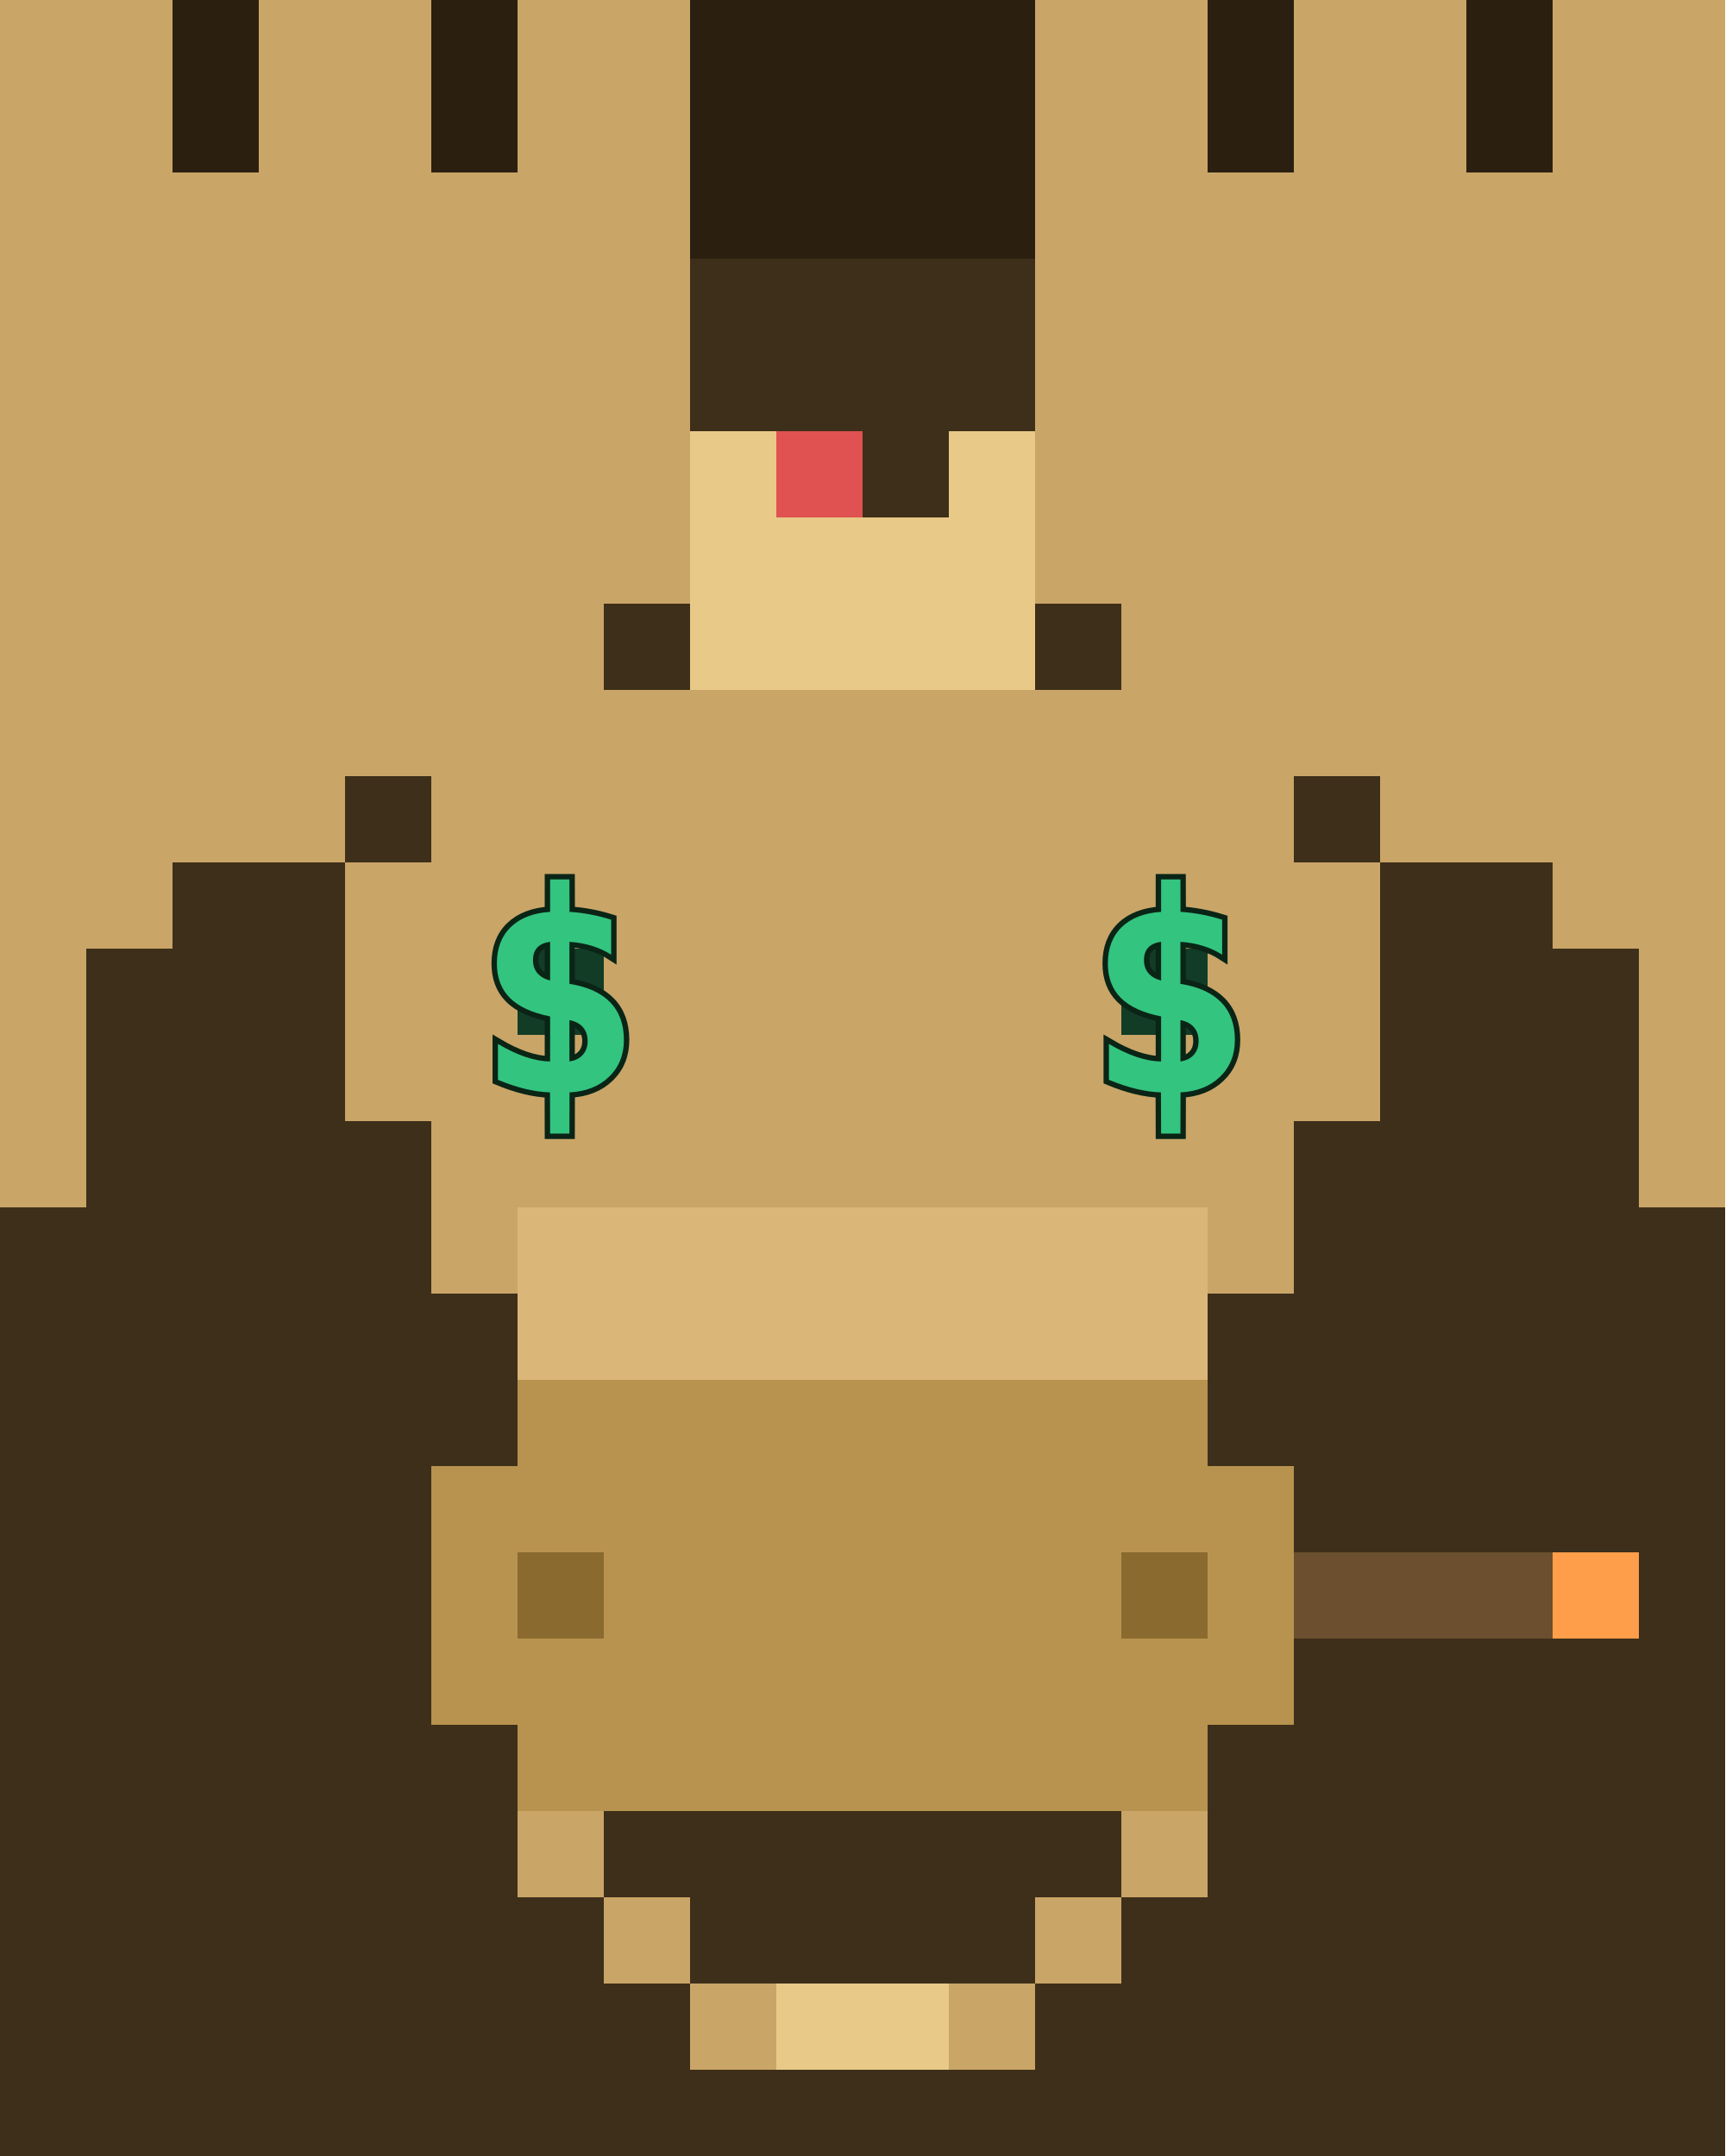
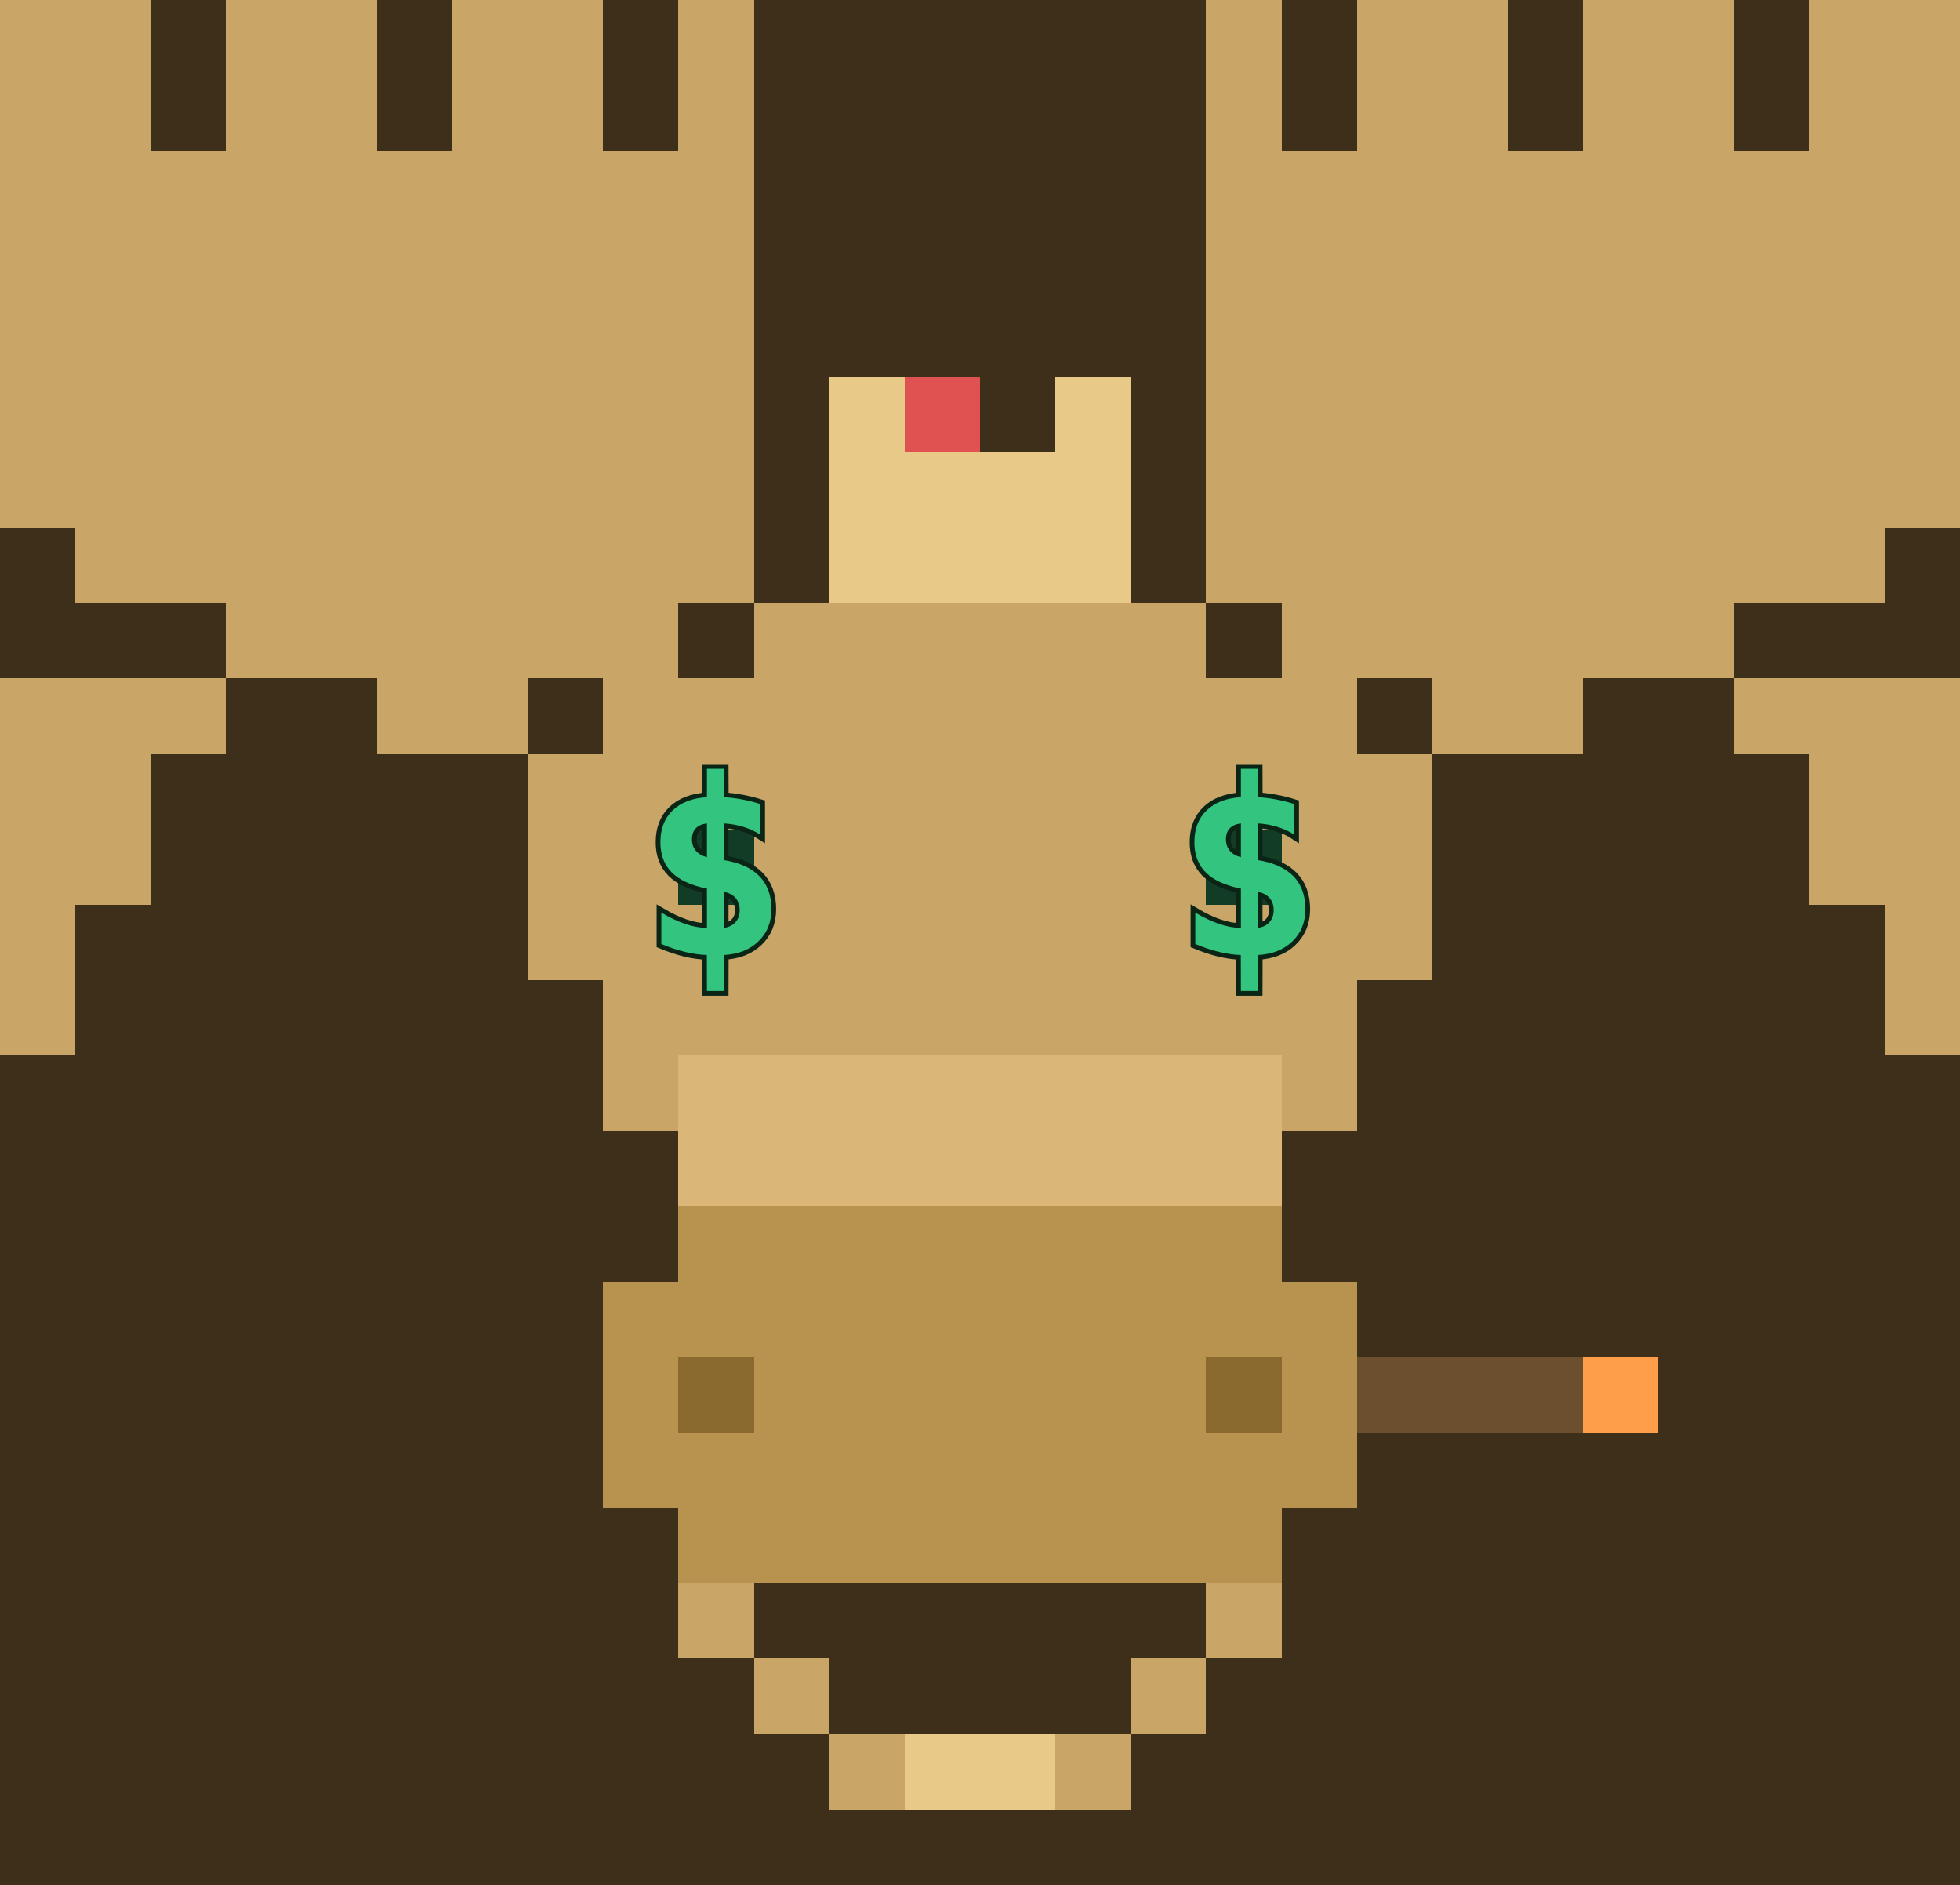
- <svg xmlns="http://www.w3.org/2000/svg" viewBox="0 0 480 600" shape-rendering="crispEdges">
-   <rect x="0" y="0" width="480" height="600" fill="#2b2010" opacity="1" />
-   <g transform="translate(0,72)">
-     <rect x="0" y="0" width="480" height="528" fill="#C9A567" opacity="0.12" />
+ <svg xmlns="http://www.w3.org/2000/svg" viewBox="0 0 624 600" shape-rendering="crispEdges">
+   <rect x="0" y="0" width="624" height="600" fill="#2b2010" opacity="1" />
+   <g transform="translate(72,72)">
+     <rect x="-72" y="-72" width="768" height="744" fill="#C9A567" opacity="0.12" />
  </g>
  <rect x="0" y="0" width="24" height="24" fill="#C9A567" opacity="1" />
  <rect x="24" y="0" width="24" height="24" fill="#C9A567" opacity="1" />
  <rect x="72" y="0" width="24" height="24" fill="#C9A567" opacity="1" />
  <rect x="96" y="0" width="24" height="24" fill="#C9A567" opacity="1" />
  <rect x="144" y="0" width="24" height="24" fill="#C9A567" opacity="1" />
  <rect x="168" y="0" width="24" height="24" fill="#C9A567" opacity="1" />
-   <rect x="288" y="0" width="24" height="24" fill="#C9A567" opacity="1" />
-   <rect x="312" y="0" width="24" height="24" fill="#C9A567" opacity="1" />
-   <rect x="360" y="0" width="24" height="24" fill="#C9A567" opacity="1" />
+   <rect x="216" y="0" width="24" height="24" fill="#C9A567" opacity="1" />
  <rect x="384" y="0" width="24" height="24" fill="#C9A567" opacity="1" />
  <rect x="432" y="0" width="24" height="24" fill="#C9A567" opacity="1" />
  <rect x="456" y="0" width="24" height="24" fill="#C9A567" opacity="1" />
+   <rect x="504" y="0" width="24" height="24" fill="#C9A567" opacity="1" />
+   <rect x="528" y="0" width="24" height="24" fill="#C9A567" opacity="1" />
+   <rect x="576" y="0" width="24" height="24" fill="#C9A567" opacity="1" />
+   <rect x="600" y="0" width="24" height="24" fill="#C9A567" opacity="1" />
  <rect x="0" y="24" width="24" height="24" fill="#C9A567" opacity="1" />
  <rect x="24" y="24" width="24" height="24" fill="#C9A567" opacity="1" />
  <rect x="72" y="24" width="24" height="24" fill="#C9A567" opacity="1" />
  <rect x="96" y="24" width="24" height="24" fill="#C9A567" opacity="1" />
  <rect x="144" y="24" width="24" height="24" fill="#C9A567" opacity="1" />
  <rect x="168" y="24" width="24" height="24" fill="#C9A567" opacity="1" />
-   <rect x="288" y="24" width="24" height="24" fill="#C9A567" opacity="1" />
-   <rect x="312" y="24" width="24" height="24" fill="#C9A567" opacity="1" />
-   <rect x="360" y="24" width="24" height="24" fill="#C9A567" opacity="1" />
+   <rect x="216" y="24" width="24" height="24" fill="#C9A567" opacity="1" />
  <rect x="384" y="24" width="24" height="24" fill="#C9A567" opacity="1" />
  <rect x="432" y="24" width="24" height="24" fill="#C9A567" opacity="1" />
  <rect x="456" y="24" width="24" height="24" fill="#C9A567" opacity="1" />
+   <rect x="504" y="24" width="24" height="24" fill="#C9A567" opacity="1" />
+   <rect x="528" y="24" width="24" height="24" fill="#C9A567" opacity="1" />
+   <rect x="576" y="24" width="24" height="24" fill="#C9A567" opacity="1" />
+   <rect x="600" y="24" width="24" height="24" fill="#C9A567" opacity="1" />
  <rect x="0" y="48" width="24" height="24" fill="#C9A567" opacity="1" />
  <rect x="24" y="48" width="24" height="24" fill="#C9A567" opacity="1" />
  <rect x="48" y="48" width="24" height="24" fill="#C9A567" opacity="1" />
  <rect x="72" y="48" width="24" height="24" fill="#C9A567" opacity="1" />
  <rect x="96" y="48" width="24" height="24" fill="#C9A567" opacity="1" />
  <rect x="120" y="48" width="24" height="24" fill="#C9A567" opacity="1" />
  <rect x="144" y="48" width="24" height="24" fill="#C9A567" opacity="1" />
  <rect x="168" y="48" width="24" height="24" fill="#C9A567" opacity="1" />
-   <rect x="288" y="48" width="24" height="24" fill="#C9A567" opacity="1" />
-   <rect x="312" y="48" width="24" height="24" fill="#C9A567" opacity="1" />
-   <rect x="336" y="48" width="24" height="24" fill="#C9A567" opacity="1" />
-   <rect x="360" y="48" width="24" height="24" fill="#C9A567" opacity="1" />
+   <rect x="192" y="48" width="24" height="24" fill="#C9A567" opacity="1" />
+   <rect x="216" y="48" width="24" height="24" fill="#C9A567" opacity="1" />
  <rect x="384" y="48" width="24" height="24" fill="#C9A567" opacity="1" />
  <rect x="408" y="48" width="24" height="24" fill="#C9A567" opacity="1" />
  <rect x="432" y="48" width="24" height="24" fill="#C9A567" opacity="1" />
  <rect x="456" y="48" width="24" height="24" fill="#C9A567" opacity="1" />
+   <rect x="480" y="48" width="24" height="24" fill="#C9A567" opacity="1" />
+   <rect x="504" y="48" width="24" height="24" fill="#C9A567" opacity="1" />
+   <rect x="528" y="48" width="24" height="24" fill="#C9A567" opacity="1" />
+   <rect x="552" y="48" width="24" height="24" fill="#C9A567" opacity="1" />
+   <rect x="576" y="48" width="24" height="24" fill="#C9A567" opacity="1" />
+   <rect x="600" y="48" width="24" height="24" fill="#C9A567" opacity="1" />
  <rect x="0" y="72" width="24" height="24" fill="#C9A567" opacity="1" />
  <rect x="24" y="72" width="24" height="24" fill="#C9A567" opacity="1" />
  <rect x="48" y="72" width="24" height="24" fill="#C9A567" opacity="1" />
  <rect x="72" y="72" width="24" height="24" fill="#C9A567" opacity="1" />
  <rect x="96" y="72" width="24" height="24" fill="#C9A567" opacity="1" />
  <rect x="120" y="72" width="24" height="24" fill="#C9A567" opacity="1" />
  <rect x="144" y="72" width="24" height="24" fill="#C9A567" opacity="1" />
  <rect x="168" y="72" width="24" height="24" fill="#C9A567" opacity="1" />
-   <rect x="288" y="72" width="24" height="24" fill="#C9A567" opacity="1" />
-   <rect x="312" y="72" width="24" height="24" fill="#C9A567" opacity="1" />
-   <rect x="336" y="72" width="24" height="24" fill="#C9A567" opacity="1" />
-   <rect x="360" y="72" width="24" height="24" fill="#C9A567" opacity="1" />
+   <rect x="192" y="72" width="24" height="24" fill="#C9A567" opacity="1" />
+   <rect x="216" y="72" width="24" height="24" fill="#C9A567" opacity="1" />
  <rect x="384" y="72" width="24" height="24" fill="#C9A567" opacity="1" />
  <rect x="408" y="72" width="24" height="24" fill="#C9A567" opacity="1" />
  <rect x="432" y="72" width="24" height="24" fill="#C9A567" opacity="1" />
  <rect x="456" y="72" width="24" height="24" fill="#C9A567" opacity="1" />
+   <rect x="480" y="72" width="24" height="24" fill="#C9A567" opacity="1" />
+   <rect x="504" y="72" width="24" height="24" fill="#C9A567" opacity="1" />
+   <rect x="528" y="72" width="24" height="24" fill="#C9A567" opacity="1" />
+   <rect x="552" y="72" width="24" height="24" fill="#C9A567" opacity="1" />
+   <rect x="576" y="72" width="24" height="24" fill="#C9A567" opacity="1" />
+   <rect x="600" y="72" width="24" height="24" fill="#C9A567" opacity="1" />
  <rect x="0" y="96" width="24" height="24" fill="#C9A567" opacity="1" />
  <rect x="24" y="96" width="24" height="24" fill="#C9A567" opacity="1" />
  <rect x="48" y="96" width="24" height="24" fill="#C9A567" opacity="1" />
  <rect x="72" y="96" width="24" height="24" fill="#C9A567" opacity="1" />
  <rect x="96" y="96" width="24" height="24" fill="#C9A567" opacity="1" />
  <rect x="120" y="96" width="24" height="24" fill="#C9A567" opacity="1" />
  <rect x="144" y="96" width="24" height="24" fill="#C9A567" opacity="1" />
  <rect x="168" y="96" width="24" height="24" fill="#C9A567" opacity="1" />
-   <rect x="288" y="96" width="24" height="24" fill="#C9A567" opacity="1" />
-   <rect x="312" y="96" width="24" height="24" fill="#C9A567" opacity="1" />
-   <rect x="336" y="96" width="24" height="24" fill="#C9A567" opacity="1" />
-   <rect x="360" y="96" width="24" height="24" fill="#C9A567" opacity="1" />
+   <rect x="192" y="96" width="24" height="24" fill="#C9A567" opacity="1" />
+   <rect x="216" y="96" width="24" height="24" fill="#C9A567" opacity="1" />
  <rect x="384" y="96" width="24" height="24" fill="#C9A567" opacity="1" />
  <rect x="408" y="96" width="24" height="24" fill="#C9A567" opacity="1" />
  <rect x="432" y="96" width="24" height="24" fill="#C9A567" opacity="1" />
  <rect x="456" y="96" width="24" height="24" fill="#C9A567" opacity="1" />
+   <rect x="480" y="96" width="24" height="24" fill="#C9A567" opacity="1" />
+   <rect x="504" y="96" width="24" height="24" fill="#C9A567" opacity="1" />
+   <rect x="528" y="96" width="24" height="24" fill="#C9A567" opacity="1" />
+   <rect x="552" y="96" width="24" height="24" fill="#C9A567" opacity="1" />
+   <rect x="576" y="96" width="24" height="24" fill="#C9A567" opacity="1" />
+   <rect x="600" y="96" width="24" height="24" fill="#C9A567" opacity="1" />
  <rect x="0" y="120" width="24" height="24" fill="#C9A567" opacity="1" />
  <rect x="24" y="120" width="24" height="24" fill="#C9A567" opacity="1" />
  <rect x="48" y="120" width="24" height="24" fill="#C9A567" opacity="1" />
  <rect x="72" y="120" width="24" height="24" fill="#C9A567" opacity="1" />
  <rect x="96" y="120" width="24" height="24" fill="#C9A567" opacity="1" />
  <rect x="120" y="120" width="24" height="24" fill="#C9A567" opacity="1" />
  <rect x="144" y="120" width="24" height="24" fill="#C9A567" opacity="1" />
  <rect x="168" y="120" width="24" height="24" fill="#C9A567" opacity="1" />
-   <rect x="192" y="120" width="24" height="24" fill="#E8C987" opacity="1" />
-   <rect x="216" y="120" width="24" height="24" fill="#e05252" opacity="1" />
+   <rect x="192" y="120" width="24" height="24" fill="#C9A567" opacity="1" />
+   <rect x="216" y="120" width="24" height="24" fill="#C9A567" opacity="1" />
  <rect x="264" y="120" width="24" height="24" fill="#E8C987" opacity="1" />
-   <rect x="288" y="120" width="24" height="24" fill="#C9A567" opacity="1" />
-   <rect x="312" y="120" width="24" height="24" fill="#C9A567" opacity="1" />
-   <rect x="336" y="120" width="24" height="24" fill="#C9A567" opacity="1" />
-   <rect x="360" y="120" width="24" height="24" fill="#C9A567" opacity="1" />
+   <rect x="288" y="120" width="24" height="24" fill="#e05252" opacity="1" />
+   <rect x="336" y="120" width="24" height="24" fill="#E8C987" opacity="1" />
  <rect x="384" y="120" width="24" height="24" fill="#C9A567" opacity="1" />
  <rect x="408" y="120" width="24" height="24" fill="#C9A567" opacity="1" />
  <rect x="432" y="120" width="24" height="24" fill="#C9A567" opacity="1" />
  <rect x="456" y="120" width="24" height="24" fill="#C9A567" opacity="1" />
+   <rect x="480" y="120" width="24" height="24" fill="#C9A567" opacity="1" />
+   <rect x="504" y="120" width="24" height="24" fill="#C9A567" opacity="1" />
+   <rect x="528" y="120" width="24" height="24" fill="#C9A567" opacity="1" />
+   <rect x="552" y="120" width="24" height="24" fill="#C9A567" opacity="1" />
+   <rect x="576" y="120" width="24" height="24" fill="#C9A567" opacity="1" />
+   <rect x="600" y="120" width="24" height="24" fill="#C9A567" opacity="1" />
  <rect x="0" y="144" width="24" height="24" fill="#C9A567" opacity="1" />
  <rect x="24" y="144" width="24" height="24" fill="#C9A567" opacity="1" />
  <rect x="48" y="144" width="24" height="24" fill="#C9A567" opacity="1" />
  <rect x="72" y="144" width="24" height="24" fill="#C9A567" opacity="1" />
  <rect x="96" y="144" width="24" height="24" fill="#C9A567" opacity="1" />
  <rect x="120" y="144" width="24" height="24" fill="#C9A567" opacity="1" />
  <rect x="144" y="144" width="24" height="24" fill="#C9A567" opacity="1" />
  <rect x="168" y="144" width="24" height="24" fill="#C9A567" opacity="1" />
-   <rect x="192" y="144" width="24" height="24" fill="#E8C987" opacity="1" />
-   <rect x="216" y="144" width="24" height="24" fill="#E8C987" opacity="1" />
-   <rect x="240" y="144" width="24" height="24" fill="#E8C987" opacity="1" />
+   <rect x="192" y="144" width="24" height="24" fill="#C9A567" opacity="1" />
+   <rect x="216" y="144" width="24" height="24" fill="#C9A567" opacity="1" />
  <rect x="264" y="144" width="24" height="24" fill="#E8C987" opacity="1" />
-   <rect x="288" y="144" width="24" height="24" fill="#C9A567" opacity="1" />
-   <rect x="312" y="144" width="24" height="24" fill="#C9A567" opacity="1" />
-   <rect x="336" y="144" width="24" height="24" fill="#C9A567" opacity="1" />
-   <rect x="360" y="144" width="24" height="24" fill="#C9A567" opacity="1" />
+   <rect x="288" y="144" width="24" height="24" fill="#E8C987" opacity="1" />
+   <rect x="312" y="144" width="24" height="24" fill="#E8C987" opacity="1" />
+   <rect x="336" y="144" width="24" height="24" fill="#E8C987" opacity="1" />
  <rect x="384" y="144" width="24" height="24" fill="#C9A567" opacity="1" />
  <rect x="408" y="144" width="24" height="24" fill="#C9A567" opacity="1" />
  <rect x="432" y="144" width="24" height="24" fill="#C9A567" opacity="1" />
  <rect x="456" y="144" width="24" height="24" fill="#C9A567" opacity="1" />
-   <rect x="0" y="168" width="24" height="24" fill="#C9A567" opacity="1" />
+   <rect x="480" y="144" width="24" height="24" fill="#C9A567" opacity="1" />
+   <rect x="504" y="144" width="24" height="24" fill="#C9A567" opacity="1" />
+   <rect x="528" y="144" width="24" height="24" fill="#C9A567" opacity="1" />
+   <rect x="552" y="144" width="24" height="24" fill="#C9A567" opacity="1" />
+   <rect x="576" y="144" width="24" height="24" fill="#C9A567" opacity="1" />
+   <rect x="600" y="144" width="24" height="24" fill="#C9A567" opacity="1" />
  <rect x="24" y="168" width="24" height="24" fill="#C9A567" opacity="1" />
  <rect x="48" y="168" width="24" height="24" fill="#C9A567" opacity="1" />
  <rect x="72" y="168" width="24" height="24" fill="#C9A567" opacity="1" />
  <rect x="96" y="168" width="24" height="24" fill="#C9A567" opacity="1" />
  <rect x="120" y="168" width="24" height="24" fill="#C9A567" opacity="1" />
  <rect x="144" y="168" width="24" height="24" fill="#C9A567" opacity="1" />
-   <rect x="192" y="168" width="24" height="24" fill="#E8C987" opacity="1" />
-   <rect x="216" y="168" width="24" height="24" fill="#E8C987" opacity="1" />
-   <rect x="240" y="168" width="24" height="24" fill="#E8C987" opacity="1" />
+   <rect x="168" y="168" width="24" height="24" fill="#C9A567" opacity="1" />
+   <rect x="192" y="168" width="24" height="24" fill="#C9A567" opacity="1" />
+   <rect x="216" y="168" width="24" height="24" fill="#C9A567" opacity="1" />
  <rect x="264" y="168" width="24" height="24" fill="#E8C987" opacity="1" />
-   <rect x="312" y="168" width="24" height="24" fill="#C9A567" opacity="1" />
-   <rect x="336" y="168" width="24" height="24" fill="#C9A567" opacity="1" />
-   <rect x="360" y="168" width="24" height="24" fill="#C9A567" opacity="1" />
+   <rect x="288" y="168" width="24" height="24" fill="#E8C987" opacity="1" />
+   <rect x="312" y="168" width="24" height="24" fill="#E8C987" opacity="1" />
+   <rect x="336" y="168" width="24" height="24" fill="#E8C987" opacity="1" />
  <rect x="384" y="168" width="24" height="24" fill="#C9A567" opacity="1" />
  <rect x="408" y="168" width="24" height="24" fill="#C9A567" opacity="1" />
  <rect x="432" y="168" width="24" height="24" fill="#C9A567" opacity="1" />
  <rect x="456" y="168" width="24" height="24" fill="#C9A567" opacity="1" />
-   <rect x="0" y="192" width="24" height="24" fill="#C9A567" opacity="1" />
-   <rect x="24" y="192" width="24" height="24" fill="#C9A567" opacity="1" />
-   <rect x="48" y="192" width="24" height="24" fill="#C9A567" opacity="1" />
+   <rect x="480" y="168" width="24" height="24" fill="#C9A567" opacity="1" />
+   <rect x="504" y="168" width="24" height="24" fill="#C9A567" opacity="1" />
+   <rect x="528" y="168" width="24" height="24" fill="#C9A567" opacity="1" />
+   <rect x="552" y="168" width="24" height="24" fill="#C9A567" opacity="1" />
+   <rect x="576" y="168" width="24" height="24" fill="#C9A567" opacity="1" />
  <rect x="72" y="192" width="24" height="24" fill="#C9A567" opacity="1" />
  <rect x="96" y="192" width="24" height="24" fill="#C9A567" opacity="1" />
  <rect x="120" y="192" width="24" height="24" fill="#C9A567" opacity="1" />
  <rect x="144" y="192" width="24" height="24" fill="#C9A567" opacity="1" />
  <rect x="168" y="192" width="24" height="24" fill="#C9A567" opacity="1" />
  <rect x="192" y="192" width="24" height="24" fill="#C9A567" opacity="1" />
-   <rect x="216" y="192" width="24" height="24" fill="#C9A567" opacity="1" />
  <rect x="240" y="192" width="24" height="24" fill="#C9A567" opacity="1" />
  <rect x="264" y="192" width="24" height="24" fill="#C9A567" opacity="1" />
  <rect x="288" y="192" width="24" height="24" fill="#C9A567" opacity="1" />
  <rect x="312" y="192" width="24" height="24" fill="#C9A567" opacity="1" />
  <rect x="336" y="192" width="24" height="24" fill="#C9A567" opacity="1" />
  <rect x="360" y="192" width="24" height="24" fill="#C9A567" opacity="1" />
-   <rect x="384" y="192" width="24" height="24" fill="#C9A567" opacity="1" />
  <rect x="408" y="192" width="24" height="24" fill="#C9A567" opacity="1" />
  <rect x="432" y="192" width="24" height="24" fill="#C9A567" opacity="1" />
  <rect x="456" y="192" width="24" height="24" fill="#C9A567" opacity="1" />
+   <rect x="480" y="192" width="24" height="24" fill="#C9A567" opacity="1" />
+   <rect x="504" y="192" width="24" height="24" fill="#C9A567" opacity="1" />
+   <rect x="528" y="192" width="24" height="24" fill="#C9A567" opacity="1" />
  <rect x="0" y="216" width="24" height="24" fill="#C9A567" opacity="1" />
  <rect x="24" y="216" width="24" height="24" fill="#C9A567" opacity="1" />
  <rect x="48" y="216" width="24" height="24" fill="#C9A567" opacity="1" />
-   <rect x="72" y="216" width="24" height="24" fill="#C9A567" opacity="1" />
  <rect x="120" y="216" width="24" height="24" fill="#C9A567" opacity="1" />
  <rect x="144" y="216" width="24" height="24" fill="#C9A567" opacity="1" />
-   <rect x="168" y="216" width="24" height="24" fill="#C9A567" opacity="1" />
  <rect x="192" y="216" width="24" height="24" fill="#C9A567" opacity="1" />
  <rect x="216" y="216" width="24" height="24" fill="#C9A567" opacity="1" />
  <rect x="240" y="216" width="24" height="24" fill="#C9A567" opacity="1" />
  <rect x="264" y="216" width="24" height="24" fill="#C9A567" opacity="1" />
  <rect x="288" y="216" width="24" height="24" fill="#C9A567" opacity="1" />
  <rect x="312" y="216" width="24" height="24" fill="#C9A567" opacity="1" />
  <rect x="336" y="216" width="24" height="24" fill="#C9A567" opacity="1" />
+   <rect x="360" y="216" width="24" height="24" fill="#C9A567" opacity="1" />
  <rect x="384" y="216" width="24" height="24" fill="#C9A567" opacity="1" />
  <rect x="408" y="216" width="24" height="24" fill="#C9A567" opacity="1" />
-   <rect x="432" y="216" width="24" height="24" fill="#C9A567" opacity="1" />
  <rect x="456" y="216" width="24" height="24" fill="#C9A567" opacity="1" />
+   <rect x="480" y="216" width="24" height="24" fill="#C9A567" opacity="1" />
+   <rect x="552" y="216" width="24" height="24" fill="#C9A567" opacity="1" />
+   <rect x="576" y="216" width="24" height="24" fill="#C9A567" opacity="1" />
+   <rect x="600" y="216" width="24" height="24" fill="#C9A567" opacity="1" />
  <rect x="0" y="240" width="24" height="24" fill="#C9A567" opacity="1" />
  <rect x="24" y="240" width="24" height="24" fill="#C9A567" opacity="1" />
-   <rect x="96" y="240" width="24" height="24" fill="#C9A567" opacity="1" />
-   <rect x="120" y="240" width="24" height="24" fill="#C9A567" opacity="1" />
-   <rect x="144" y="240" width="24" height="24" fill="#C9A567" opacity="1" />
  <rect x="168" y="240" width="24" height="24" fill="#C9A567" opacity="1" />
  <rect x="192" y="240" width="24" height="24" fill="#C9A567" opacity="1" />
  <rect x="216" y="240" width="24" height="24" fill="#C9A567" opacity="1" />
  <rect x="240" y="240" width="24" height="24" fill="#C9A567" opacity="1" />
  <rect x="264" y="240" width="24" height="24" fill="#C9A567" opacity="1" />
  <rect x="288" y="240" width="24" height="24" fill="#C9A567" opacity="1" />
  <rect x="312" y="240" width="24" height="24" fill="#C9A567" opacity="1" />
  <rect x="336" y="240" width="24" height="24" fill="#C9A567" opacity="1" />
  <rect x="360" y="240" width="24" height="24" fill="#C9A567" opacity="1" />
+   <rect x="384" y="240" width="24" height="24" fill="#C9A567" opacity="1" />
+   <rect x="408" y="240" width="24" height="24" fill="#C9A567" opacity="1" />
  <rect x="432" y="240" width="24" height="24" fill="#C9A567" opacity="1" />
-   <rect x="456" y="240" width="24" height="24" fill="#C9A567" opacity="1" />
+   <rect x="576" y="240" width="24" height="24" fill="#C9A567" opacity="1" />
+   <rect x="600" y="240" width="24" height="24" fill="#C9A567" opacity="1" />
  <rect x="0" y="264" width="24" height="24" fill="#C9A567" opacity="1" />
-   <rect x="96" y="264" width="24" height="24" fill="#C9A567" opacity="1" />
-   <rect x="120" y="264" width="24" height="24" fill="#C9A567" opacity="1" />
-   <rect x="144" y="264" width="24" height="24" fill="#123c26" opacity="1" />
+   <rect x="24" y="264" width="24" height="24" fill="#C9A567" opacity="1" />
  <rect x="168" y="264" width="24" height="24" fill="#C9A567" opacity="1" />
  <rect x="192" y="264" width="24" height="24" fill="#C9A567" opacity="1" />
-   <rect x="216" y="264" width="24" height="24" fill="#C9A567" opacity="1" />
+   <rect x="216" y="264" width="24" height="24" fill="#123c26" opacity="1" />
  <rect x="240" y="264" width="24" height="24" fill="#C9A567" opacity="1" />
  <rect x="264" y="264" width="24" height="24" fill="#C9A567" opacity="1" />
  <rect x="288" y="264" width="24" height="24" fill="#C9A567" opacity="1" />
-   <rect x="312" y="264" width="24" height="24" fill="#123c26" opacity="1" />
+   <rect x="312" y="264" width="24" height="24" fill="#C9A567" opacity="1" />
  <rect x="336" y="264" width="24" height="24" fill="#C9A567" opacity="1" />
  <rect x="360" y="264" width="24" height="24" fill="#C9A567" opacity="1" />
-   <rect x="456" y="264" width="24" height="24" fill="#C9A567" opacity="1" />
+   <rect x="384" y="264" width="24" height="24" fill="#123c26" opacity="1" />
+   <rect x="408" y="264" width="24" height="24" fill="#C9A567" opacity="1" />
+   <rect x="432" y="264" width="24" height="24" fill="#C9A567" opacity="1" />
+   <rect x="576" y="264" width="24" height="24" fill="#C9A567" opacity="1" />
+   <rect x="600" y="264" width="24" height="24" fill="#C9A567" opacity="1" />
  <rect x="0" y="288" width="24" height="24" fill="#C9A567" opacity="1" />
-   <rect x="96" y="288" width="24" height="24" fill="#C9A567" opacity="1" />
-   <rect x="120" y="288" width="24" height="24" fill="#C9A567" opacity="1" />
-   <rect x="144" y="288" width="24" height="24" fill="#C9A567" opacity="1" />
  <rect x="168" y="288" width="24" height="24" fill="#C9A567" opacity="1" />
  <rect x="192" y="288" width="24" height="24" fill="#C9A567" opacity="1" />
  <rect x="216" y="288" width="24" height="24" fill="#C9A567" opacity="1" />
  <rect x="240" y="288" width="24" height="24" fill="#C9A567" opacity="1" />
  <rect x="264" y="288" width="24" height="24" fill="#C9A567" opacity="1" />
  <rect x="288" y="288" width="24" height="24" fill="#C9A567" opacity="1" />
  <rect x="312" y="288" width="24" height="24" fill="#C9A567" opacity="1" />
  <rect x="336" y="288" width="24" height="24" fill="#C9A567" opacity="1" />
  <rect x="360" y="288" width="24" height="24" fill="#C9A567" opacity="1" />
-   <rect x="456" y="288" width="24" height="24" fill="#C9A567" opacity="1" />
+   <rect x="384" y="288" width="24" height="24" fill="#C9A567" opacity="1" />
+   <rect x="408" y="288" width="24" height="24" fill="#C9A567" opacity="1" />
+   <rect x="432" y="288" width="24" height="24" fill="#C9A567" opacity="1" />
+   <rect x="600" y="288" width="24" height="24" fill="#C9A567" opacity="1" />
  <rect x="0" y="312" width="24" height="24" fill="#C9A567" opacity="1" />
-   <rect x="120" y="312" width="24" height="24" fill="#C9A567" opacity="1" />
-   <rect x="144" y="312" width="24" height="24" fill="#C9A567" opacity="1" />
-   <rect x="168" y="312" width="24" height="24" fill="#C9A567" opacity="1" />
  <rect x="192" y="312" width="24" height="24" fill="#C9A567" opacity="1" />
  <rect x="216" y="312" width="24" height="24" fill="#C9A567" opacity="1" />
  <rect x="240" y="312" width="24" height="24" fill="#C9A567" opacity="1" />
  <rect x="264" y="312" width="24" height="24" fill="#C9A567" opacity="1" />
  <rect x="288" y="312" width="24" height="24" fill="#C9A567" opacity="1" />
  <rect x="312" y="312" width="24" height="24" fill="#C9A567" opacity="1" />
  <rect x="336" y="312" width="24" height="24" fill="#C9A567" opacity="1" />
-   <rect x="456" y="312" width="24" height="24" fill="#C9A567" opacity="1" />
-   <rect x="120" y="336" width="24" height="24" fill="#C9A567" opacity="1" />
-   <rect x="144" y="336" width="24" height="24" fill="#dbb679" opacity="1" />
-   <rect x="168" y="336" width="24" height="24" fill="#dbb679" opacity="1" />
-   <rect x="192" y="336" width="24" height="24" fill="#dbb679" opacity="1" />
+   <rect x="360" y="312" width="24" height="24" fill="#C9A567" opacity="1" />
+   <rect x="384" y="312" width="24" height="24" fill="#C9A567" opacity="1" />
+   <rect x="408" y="312" width="24" height="24" fill="#C9A567" opacity="1" />
+   <rect x="600" y="312" width="24" height="24" fill="#C9A567" opacity="1" />
+   <rect x="192" y="336" width="24" height="24" fill="#C9A567" opacity="1" />
  <rect x="216" y="336" width="24" height="24" fill="#dbb679" opacity="1" />
  <rect x="240" y="336" width="24" height="24" fill="#dbb679" opacity="1" />
  <rect x="264" y="336" width="24" height="24" fill="#dbb679" opacity="1" />
  <rect x="288" y="336" width="24" height="24" fill="#dbb679" opacity="1" />
  <rect x="312" y="336" width="24" height="24" fill="#dbb679" opacity="1" />
-   <rect x="336" y="336" width="24" height="24" fill="#C9A567" opacity="1" />
-   <rect x="144" y="360" width="24" height="24" fill="#dbb679" opacity="1" />
-   <rect x="168" y="360" width="24" height="24" fill="#dbb679" opacity="1" />
-   <rect x="192" y="360" width="24" height="24" fill="#dbb679" opacity="1" />
+   <rect x="336" y="336" width="24" height="24" fill="#dbb679" opacity="1" />
+   <rect x="360" y="336" width="24" height="24" fill="#dbb679" opacity="1" />
+   <rect x="384" y="336" width="24" height="24" fill="#dbb679" opacity="1" />
+   <rect x="408" y="336" width="24" height="24" fill="#C9A567" opacity="1" />
  <rect x="216" y="360" width="24" height="24" fill="#dbb679" opacity="1" />
  <rect x="240" y="360" width="24" height="24" fill="#dbb679" opacity="1" />
  <rect x="264" y="360" width="24" height="24" fill="#dbb679" opacity="1" />
  <rect x="288" y="360" width="24" height="24" fill="#dbb679" opacity="1" />
  <rect x="312" y="360" width="24" height="24" fill="#dbb679" opacity="1" />
-   <rect x="144" y="384" width="24" height="24" fill="#b8934f" opacity="1" />
-   <rect x="168" y="384" width="24" height="24" fill="#b8934f" opacity="1" />
-   <rect x="192" y="384" width="24" height="24" fill="#b8934f" opacity="1" />
+   <rect x="336" y="360" width="24" height="24" fill="#dbb679" opacity="1" />
+   <rect x="360" y="360" width="24" height="24" fill="#dbb679" opacity="1" />
+   <rect x="384" y="360" width="24" height="24" fill="#dbb679" opacity="1" />
  <rect x="216" y="384" width="24" height="24" fill="#b8934f" opacity="1" />
  <rect x="240" y="384" width="24" height="24" fill="#b8934f" opacity="1" />
  <rect x="264" y="384" width="24" height="24" fill="#b8934f" opacity="1" />
  <rect x="288" y="384" width="24" height="24" fill="#b8934f" opacity="1" />
  <rect x="312" y="384" width="24" height="24" fill="#b8934f" opacity="1" />
-   <rect x="120" y="408" width="24" height="24" fill="#b8934f" opacity="1" />
-   <rect x="144" y="408" width="24" height="24" fill="#b8934f" opacity="1" />
-   <rect x="168" y="408" width="24" height="24" fill="#b8934f" opacity="1" />
+   <rect x="336" y="384" width="24" height="24" fill="#b8934f" opacity="1" />
+   <rect x="360" y="384" width="24" height="24" fill="#b8934f" opacity="1" />
+   <rect x="384" y="384" width="24" height="24" fill="#b8934f" opacity="1" />
  <rect x="192" y="408" width="24" height="24" fill="#b8934f" opacity="1" />
  <rect x="216" y="408" width="24" height="24" fill="#b8934f" opacity="1" />
  <rect x="240" y="408" width="24" height="24" fill="#b8934f" opacity="1" />
  <rect x="264" y="408" width="24" height="24" fill="#b8934f" opacity="1" />
  <rect x="288" y="408" width="24" height="24" fill="#b8934f" opacity="1" />
  <rect x="312" y="408" width="24" height="24" fill="#b8934f" opacity="1" />
  <rect x="336" y="408" width="24" height="24" fill="#b8934f" opacity="1" />
-   <rect x="120" y="432" width="24" height="24" fill="#b8934f" opacity="1" />
-   <rect x="144" y="432" width="24" height="24" fill="#8a6a2f" opacity="1" />
-   <rect x="168" y="432" width="24" height="24" fill="#b8934f" opacity="1" />
+   <rect x="360" y="408" width="24" height="24" fill="#b8934f" opacity="1" />
+   <rect x="384" y="408" width="24" height="24" fill="#b8934f" opacity="1" />
+   <rect x="408" y="408" width="24" height="24" fill="#b8934f" opacity="1" />
  <rect x="192" y="432" width="24" height="24" fill="#b8934f" opacity="1" />
-   <rect x="216" y="432" width="24" height="24" fill="#b8934f" opacity="1" />
+   <rect x="216" y="432" width="24" height="24" fill="#8a6a2f" opacity="1" />
  <rect x="240" y="432" width="24" height="24" fill="#b8934f" opacity="1" />
  <rect x="264" y="432" width="24" height="24" fill="#b8934f" opacity="1" />
  <rect x="288" y="432" width="24" height="24" fill="#b8934f" opacity="1" />
-   <rect x="312" y="432" width="24" height="24" fill="#8a6a2f" opacity="1" />
+   <rect x="312" y="432" width="24" height="24" fill="#b8934f" opacity="1" />
  <rect x="336" y="432" width="24" height="24" fill="#b8934f" opacity="1" />
-   <rect x="360" y="432" width="24" height="24" fill="#6b4f2e" opacity="1" />
-   <rect x="384" y="432" width="24" height="24" fill="#6b4f2e" opacity="1" />
-   <rect x="408" y="432" width="24" height="24" fill="#6b4f2e" opacity="1" />
-   <rect x="432" y="432" width="24" height="24" fill="#ff9e4a" opacity="1" />
-   <rect x="120" y="456" width="24" height="24" fill="#b8934f" opacity="1" />
-   <rect x="144" y="456" width="24" height="24" fill="#b8934f" opacity="1" />
-   <rect x="168" y="456" width="24" height="24" fill="#b8934f" opacity="1" />
+   <rect x="360" y="432" width="24" height="24" fill="#b8934f" opacity="1" />
+   <rect x="384" y="432" width="24" height="24" fill="#8a6a2f" opacity="1" />
+   <rect x="408" y="432" width="24" height="24" fill="#b8934f" opacity="1" />
+   <rect x="432" y="432" width="24" height="24" fill="#6b4f2e" opacity="1" />
+   <rect x="456" y="432" width="24" height="24" fill="#6b4f2e" opacity="1" />
+   <rect x="480" y="432" width="24" height="24" fill="#6b4f2e" opacity="1" />
+   <rect x="504" y="432" width="24" height="24" fill="#ff9e4a" opacity="1" />
  <rect x="192" y="456" width="24" height="24" fill="#b8934f" opacity="1" />
  <rect x="216" y="456" width="24" height="24" fill="#b8934f" opacity="1" />
  <rect x="240" y="456" width="24" height="24" fill="#b8934f" opacity="1" />
  <rect x="264" y="456" width="24" height="24" fill="#b8934f" opacity="1" />
  <rect x="288" y="456" width="24" height="24" fill="#b8934f" opacity="1" />
  <rect x="312" y="456" width="24" height="24" fill="#b8934f" opacity="1" />
  <rect x="336" y="456" width="24" height="24" fill="#b8934f" opacity="1" />
-   <rect x="144" y="480" width="24" height="24" fill="#b8934f" opacity="1" />
-   <rect x="168" y="480" width="24" height="24" fill="#b8934f" opacity="1" />
-   <rect x="192" y="480" width="24" height="24" fill="#b8934f" opacity="1" />
+   <rect x="360" y="456" width="24" height="24" fill="#b8934f" opacity="1" />
+   <rect x="384" y="456" width="24" height="24" fill="#b8934f" opacity="1" />
+   <rect x="408" y="456" width="24" height="24" fill="#b8934f" opacity="1" />
  <rect x="216" y="480" width="24" height="24" fill="#b8934f" opacity="1" />
  <rect x="240" y="480" width="24" height="24" fill="#b8934f" opacity="1" />
  <rect x="264" y="480" width="24" height="24" fill="#b8934f" opacity="1" />
  <rect x="288" y="480" width="24" height="24" fill="#b8934f" opacity="1" />
  <rect x="312" y="480" width="24" height="24" fill="#b8934f" opacity="1" />
-   <rect x="144" y="504" width="24" height="24" fill="#C9A567" opacity="1" />
-   <rect x="312" y="504" width="24" height="24" fill="#C9A567" opacity="1" />
-   <rect x="168" y="528" width="24" height="24" fill="#C9A567" opacity="1" />
-   <rect x="288" y="528" width="24" height="24" fill="#C9A567" opacity="1" />
-   <rect x="192" y="552" width="24" height="24" fill="#C9A567" opacity="1" />
-   <rect x="216" y="552" width="24" height="24" fill="#E8C987" opacity="1" />
-   <rect x="240" y="552" width="24" height="24" fill="#E8C987" opacity="1" />
+   <rect x="336" y="480" width="24" height="24" fill="#b8934f" opacity="1" />
+   <rect x="360" y="480" width="24" height="24" fill="#b8934f" opacity="1" />
+   <rect x="384" y="480" width="24" height="24" fill="#b8934f" opacity="1" />
+   <rect x="216" y="504" width="24" height="24" fill="#C9A567" opacity="1" />
+   <rect x="384" y="504" width="24" height="24" fill="#C9A567" opacity="1" />
+   <rect x="240" y="528" width="24" height="24" fill="#C9A567" opacity="1" />
+   <rect x="360" y="528" width="24" height="24" fill="#C9A567" opacity="1" />
  <rect x="264" y="552" width="24" height="24" fill="#C9A567" opacity="1" />
-   <g transform="translate(0,72)">
+   <rect x="288" y="552" width="24" height="24" fill="#E8C987" opacity="1" />
+   <rect x="312" y="552" width="24" height="24" fill="#E8C987" opacity="1" />
+   <rect x="336" y="552" width="24" height="24" fill="#C9A567" opacity="1" />
+   <g transform="translate(72,72)">
    <text x="132" y="232" font-family="monospace" font-weight="bold" font-size="78" fill="#33c47f" stroke="#0a2416" stroke-width="3" paint-order="stroke">$</text>
    <text x="302" y="232" font-family="monospace" font-weight="bold" font-size="78" fill="#33c47f" stroke="#0a2416" stroke-width="3" paint-order="stroke">$</text>
  </g>
</svg>
